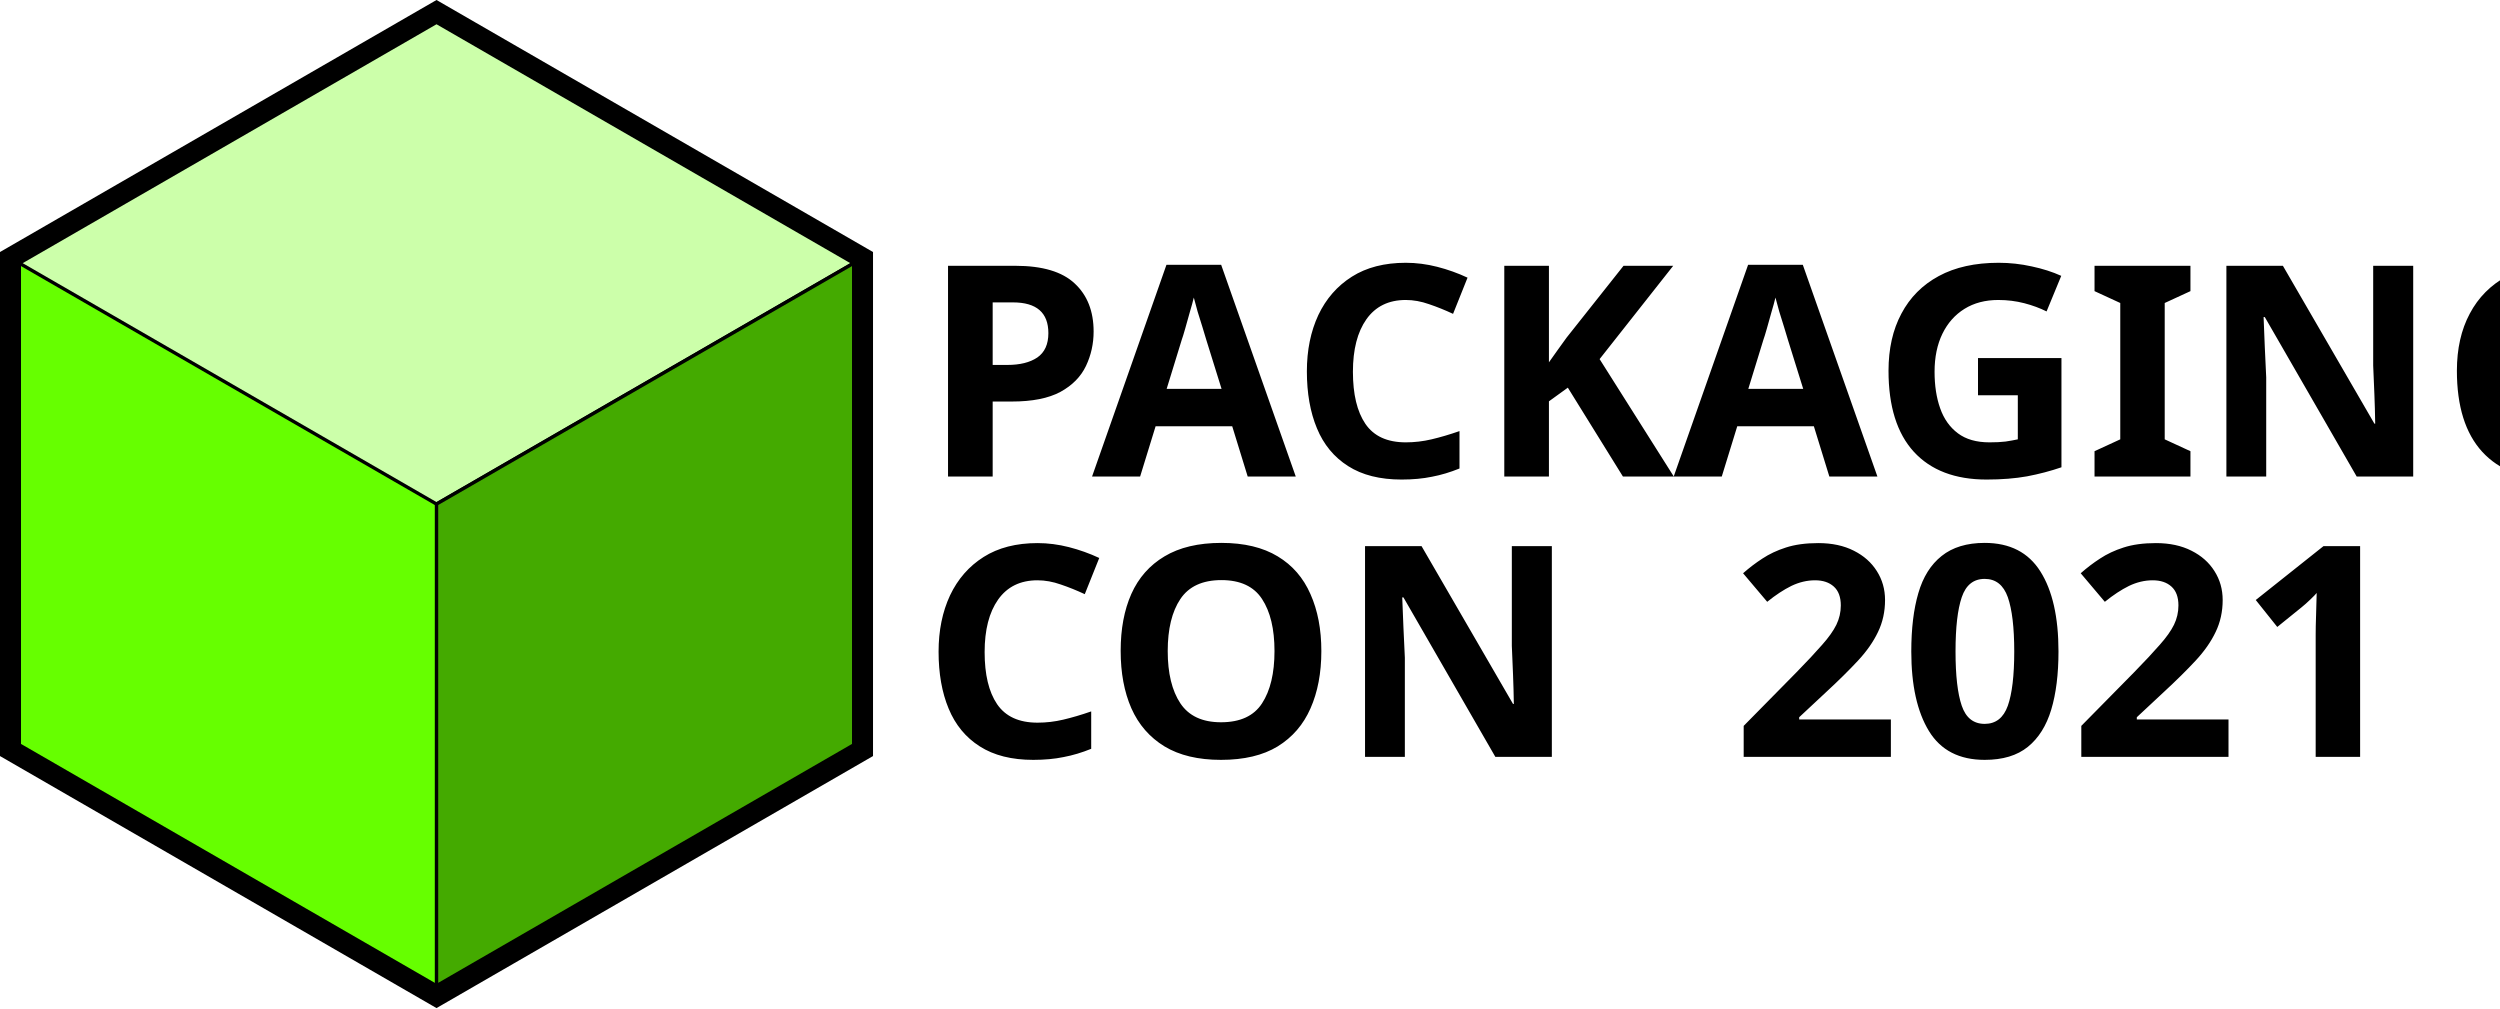
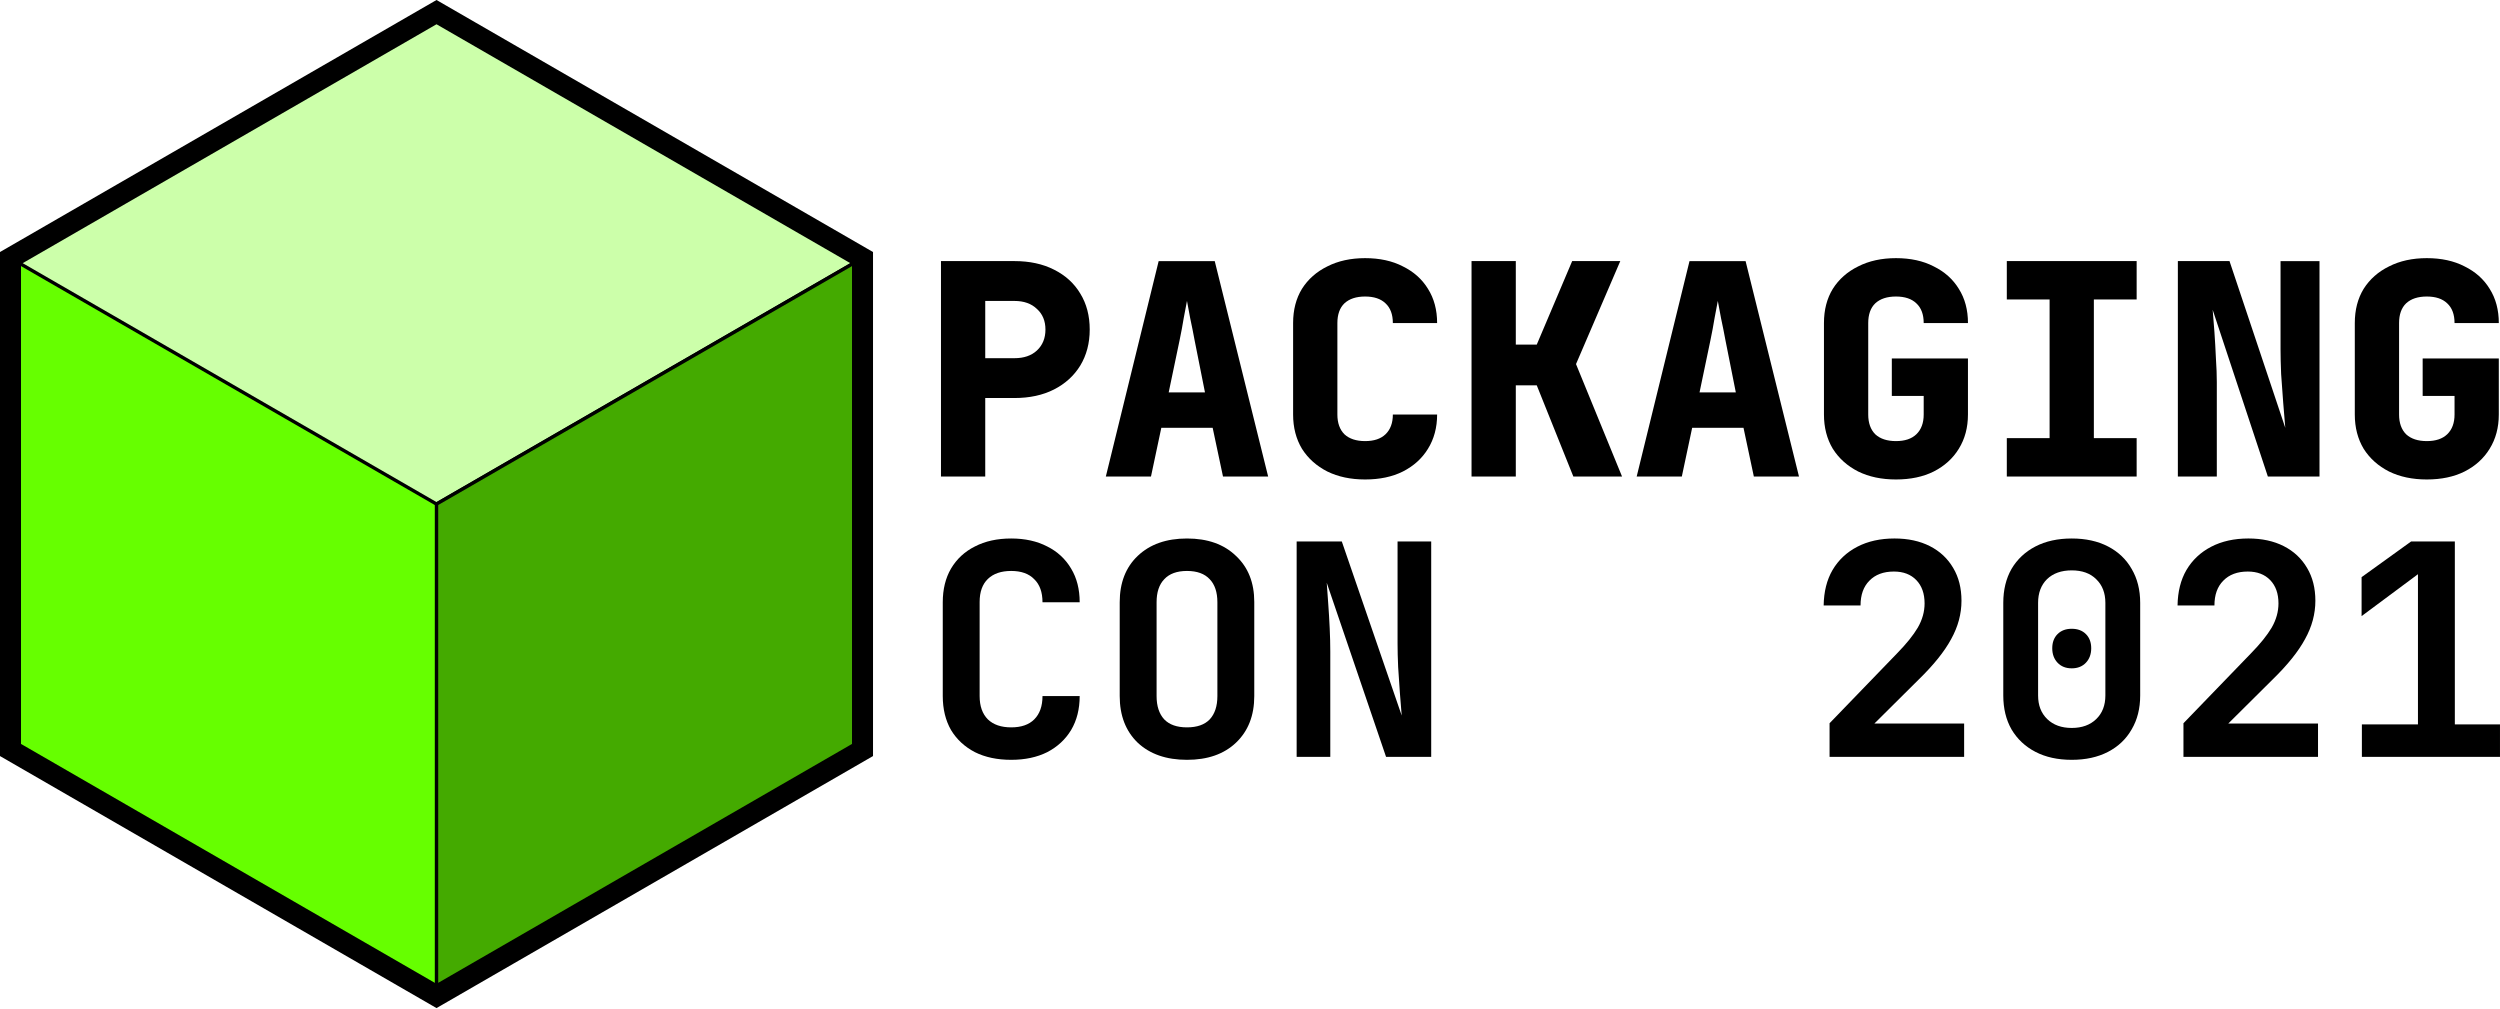
<svg xmlns="http://www.w3.org/2000/svg" width="194.256mm" height="78.33mm" viewBox="0 0 194.256 78.33" version="1.1" id="svg1085">
  <defs id="defs1079" />
  <g id="layer1" transform="translate(-12.8632,-27.35876)">
    <path id="path99-4" style="fill:none;fill-rule:evenodd;stroke:#000000;stroke-width:3" d="m 46.781,103.957 -32.418,-18.717 -10e-6,-37.433 32.418,-18.716 32.418,18.716 v 37.433 z" />
    <path id="path101-7" style="fill:#66ff00;fill-rule:evenodd;stroke:#000000;stroke-width:0.265" d="m 46.781,103.957 -32.418,-18.717 -10e-6,-37.433 32.418,-18.716 32.418,18.716 v 37.433 z" />
    <path id="path65-3-2" style="fill:#ccffaa;fill-rule:evenodd;stroke:#000000;stroke-width:0.265" d="m 46.781,29.091 -32.418,18.716 32.418,18.717 32.418,-18.717 z" />
    <path id="path65-4-9" style="fill:#44aa00;fill-rule:evenodd;stroke:#000000;stroke-width:0.265" d="m 79.199,47.807 -32.418,18.717 v 37.433 l 32.418,-18.716 z" />
-     <text xml:space="preserve" style="font-style:normal;font-variant:normal;font-weight:bold;font-stretch:normal;font-size:22.931px;line-height:0.95;font-family:'JetBrains Mono';-inkscape-font-specification:'JetBrains Mono Bold';fill:#000000;fill-opacity:1;stroke:none;stroke-width:0.265" x="84.466" y="64.386" id="text1031">
-       <tspan id="tspan1029" x="84.466" y="64.386" style="font-style:normal;font-variant:normal;font-weight:800;font-stretch:normal;font-size:22.931px;font-family:'JetBrains Mono';-inkscape-font-specification:'JetBrains Mono Ultra-Bold';stroke-width:0.265" dy="0">PACKAGING</tspan>
-       <tspan x="84.466" y="86.17" style="font-style:normal;font-variant:normal;font-weight:bold;font-stretch:normal;font-size:22.931px;font-family:'JetBrains Mono';-inkscape-font-specification:'JetBrains Mono Bold';stroke-width:0.265" id="tspan1033">CON  2021</tspan>
-     </text>
+     <g aria-label="PACKAGING CON  2021" id="text1031" style="font-style:normal;font-variant:normal;font-weight:bold;font-stretch:normal;font-size:22.931px;line-height:0.95;font-family:'JetBrains Mono';-inkscape-font-specification:'JetBrains Mono Bold';fill:#000000;fill-opacity:1;stroke:none;stroke-width:0.265">
+       <path d="M 85.979,64.386 V 47.646 h 5.71 q 1.766,0 3.073,0.665 1.33,0.665 2.041,1.857 0.734,1.192 0.734,2.798 0,1.582 -0.734,2.798 -0.734,1.192 -2.041,1.857 -1.307,0.665 -3.073,0.665 h -2.27 v 6.1 z m 3.44,-9.195 h 2.27 q 1.101,0 1.743,-0.596 0.665,-0.619 0.665,-1.628 0,-1.009 -0.665,-1.605 -0.642,-0.619 -1.743,-0.619 h -2.27 z" style="font-style:normal;font-variant:normal;font-weight:800;font-stretch:normal;font-size:22.931px;font-family:'JetBrains Mono';-inkscape-font-specification:'JetBrains Mono Ultra-Bold';stroke-width:0.265" id="path1173" />
+       <path d="m 98.789,64.386 4.105,-16.739 h 4.357 l 4.15,16.739 h -3.508 l -0.803,-3.784 h -3.99 l -0.803,3.784 z m 4.884,-6.535 h 2.82 l -0.803,-4.036 q -0.161,-0.871 -0.344,-1.72 -0.161,-0.871 -0.252,-1.353 -0.092,0.482 -0.252,1.33 -0.138,0.848 -0.321,1.72 z" style="font-style:normal;font-variant:normal;font-weight:800;font-stretch:normal;font-size:22.931px;font-family:'JetBrains Mono';-inkscape-font-specification:'JetBrains Mono Ultra-Bold';stroke-width:0.265" id="path1175" />
+       <path d="m 118.936,64.615 q -1.674,0 -2.935,-0.619 -1.261,-0.642 -1.972,-1.766 -0.688,-1.147 -0.688,-2.66 v -7.108 q 0,-1.536 0.688,-2.66 0.711,-1.124 1.972,-1.743 1.261,-0.642 2.935,-0.642 1.697,0 2.935,0.642 1.261,0.619 1.949,1.743 0.711,1.124 0.711,2.66 h -3.44 q 0,-1.009 -0.573,-1.536 -0.55,-0.527 -1.582,-0.527 -1.032,0 -1.605,0.527 -0.55,0.527 -0.55,1.536 v 7.108 q 0,0.986 0.55,1.536 0.573,0.527 1.605,0.527 1.032,0 1.582,-0.527 0.573,-0.55 0.573,-1.536 h 3.44 q 0,1.513 -0.711,2.66 -0.688,1.124 -1.949,1.766 -1.238,0.619 -2.935,0.619 z" style="font-style:normal;font-variant:normal;font-weight:800;font-stretch:normal;font-size:22.931px;font-family:'JetBrains Mono';-inkscape-font-specification:'JetBrains Mono Ultra-Bold';stroke-width:0.265" id="path1177" />
+       <path d="M 127.205,64.386 V 47.646 h 3.44 v 6.489 h 1.628 l 2.752,-6.489 h 3.738 l -3.44,8.003 3.577,8.737 h -3.784 l -2.843,-7.086 h -1.628 v 7.086 z" style="font-style:normal;font-variant:normal;font-weight:800;font-stretch:normal;font-size:22.931px;font-family:'JetBrains Mono';-inkscape-font-specification:'JetBrains Mono Ultra-Bold';stroke-width:0.265" id="path1179" />
+       <path d="m 140.037,64.386 4.105,-16.739 h 4.357 l 4.15,16.739 h -3.508 l -0.803,-3.784 h -3.99 l -0.803,3.784 z m 4.884,-6.535 h 2.82 l -0.803,-4.036 q -0.161,-0.871 -0.344,-1.72 -0.161,-0.871 -0.252,-1.353 -0.092,0.482 -0.252,1.33 -0.138,0.848 -0.321,1.72 z" style="font-style:normal;font-variant:normal;font-weight:800;font-stretch:normal;font-size:22.931px;font-family:'JetBrains Mono';-inkscape-font-specification:'JetBrains Mono Ultra-Bold';stroke-width:0.265" id="path1181" />
+       <path d="m 160.184,64.615 q -1.674,0 -2.935,-0.619 -1.261,-0.642 -1.972,-1.766 -0.688,-1.147 -0.688,-2.66 v -7.108 q 0,-1.536 0.688,-2.66 0.711,-1.124 1.972,-1.743 1.261,-0.642 2.935,-0.642 1.697,0 2.935,0.642 1.261,0.619 1.949,1.743 0.711,1.124 0.711,2.66 h -3.44 q 0,-1.009 -0.573,-1.536 -0.55,-0.527 -1.582,-0.527 -1.032,0 -1.605,0.527 -0.55,0.527 -0.55,1.536 v 7.108 q 0,0.986 0.55,1.536 0.573,0.527 1.605,0.527 1.032,0 1.582,-0.527 0.573,-0.55 0.573,-1.536 v -1.445 h -2.477 v -2.912 h 5.916 v 4.357 q 0,1.513 -0.711,2.66 -0.688,1.124 -1.949,1.766 -1.238,0.619 -2.935,0.619 z" style="font-style:normal;font-variant:normal;font-weight:800;font-stretch:normal;font-size:22.931px;font-family:'JetBrains Mono';-inkscape-font-specification:'JetBrains Mono Ultra-Bold';stroke-width:0.265" id="path1183" />
+       <path d="m 168.797,64.386 v -2.981 h 3.325 V 50.627 h -3.325 v -2.981 h 10.089 v 2.981 h -3.325 v 10.777 h 3.325 v 2.981 z" style="font-style:normal;font-variant:normal;font-weight:800;font-stretch:normal;font-size:22.931px;font-family:'JetBrains Mono';-inkscape-font-specification:'JetBrains Mono Ultra-Bold';stroke-width:0.265" id="path1185" />
+       <path d="M 182.088,64.386 V 47.646 h 4.013 l 4.334,12.956 q -0.069,-0.848 -0.161,-1.949 -0.092,-1.124 -0.161,-2.224 -0.046,-1.124 -0.046,-1.903 v -6.879 h 3.027 v 16.739 h -4.013 L 184.793,51.43 q 0.069,0.734 0.138,1.743 0.069,1.009 0.115,2.041 0.069,1.032 0.069,1.834 v 7.338 z" style="font-style:normal;font-variant:normal;font-weight:800;font-stretch:normal;font-size:22.931px;font-family:'JetBrains Mono';-inkscape-font-specification:'JetBrains Mono Ultra-Bold';stroke-width:0.265" id="path1187" />
+       <path d="m 201.432,64.615 q -1.674,0 -2.935,-0.619 -1.261,-0.642 -1.972,-1.766 -0.688,-1.147 -0.688,-2.66 v -7.108 q 0,-1.536 0.688,-2.66 0.711,-1.124 1.972,-1.743 1.261,-0.642 2.935,-0.642 1.697,0 2.935,0.642 1.261,0.619 1.949,1.743 0.711,1.124 0.711,2.66 h -3.44 q 0,-1.009 -0.573,-1.536 -0.55,-0.527 -1.582,-0.527 -1.032,0 -1.605,0.527 -0.55,0.527 -0.55,1.536 v 7.108 q 0,0.986 0.55,1.536 0.573,0.527 1.605,0.527 1.032,0 1.582,-0.527 0.573,-0.55 0.573,-1.536 v -1.445 h -2.477 v -2.912 h 5.916 v 4.357 q 0,1.513 -0.711,2.66 -0.688,1.124 -1.949,1.766 -1.238,0.619 -2.935,0.619 z" style="font-style:normal;font-variant:normal;font-weight:800;font-stretch:normal;font-size:22.931px;font-family:'JetBrains Mono';-inkscape-font-specification:'JetBrains Mono Ultra-Bold';stroke-width:0.265" id="path1189" />
+       <path d="m 91.437,86.399 q -1.628,0 -2.82,-0.596 -1.192,-0.619 -1.857,-1.72 -0.642,-1.124 -0.642,-2.637 v -7.292 q 0,-1.513 0.642,-2.614 0.665,-1.124 1.857,-1.72 1.192,-0.619 2.82,-0.619 1.605,0 2.798,0.619 1.192,0.596 1.857,1.72 0.665,1.101 0.665,2.614 H 93.868 q 0,-1.169 -0.642,-1.789 -0.619,-0.642 -1.789,-0.642 -1.169,0 -1.812,0.619 -0.642,0.619 -0.642,1.789 v 7.315 q 0,1.169 0.642,1.812 0.642,0.619 1.812,0.619 1.169,0 1.789,-0.619 0.642,-0.642 0.642,-1.812 h 2.889 q 0,1.513 -0.665,2.637 -0.665,1.101 -1.857,1.72 -1.192,0.596 -2.798,0.596 z" style="font-style:normal;font-variant:normal;font-weight:bold;font-stretch:normal;font-size:22.931px;font-family:'JetBrains Mono';-inkscape-font-specification:'JetBrains Mono Bold';stroke-width:0.265" id="path1191" />
+       <path d="m 105.095,86.399 q -2.408,0 -3.829,-1.33 -1.399,-1.353 -1.399,-3.623 v -7.292 q 0,-2.27 1.399,-3.6 1.422,-1.353 3.829,-1.353 2.408,0 3.806,1.353 1.422,1.33 1.422,3.577 v 7.315 q 0,2.27 -1.422,3.623 -1.399,1.33 -3.806,1.33 z m 0,-2.522 q 1.169,0 1.766,-0.619 0.596,-0.642 0.596,-1.812 v -7.292 q 0,-1.169 -0.596,-1.789 -0.596,-0.642 -1.766,-0.642 -1.169,0 -1.766,0.642 -0.596,0.619 -0.596,1.789 v 7.292 q 0,1.169 0.596,1.812 0.596,0.619 1.766,0.619 z" style="font-style:normal;font-variant:normal;font-weight:bold;font-stretch:normal;font-size:22.931px;font-family:'JetBrains Mono';-inkscape-font-specification:'JetBrains Mono Bold';stroke-width:0.265" id="path1193" />
+       <path d="M 113.616,86.17 V 69.43 h 3.508 l 4.655,13.529 q -0.069,-0.734 -0.138,-1.72 -0.069,-1.009 -0.138,-2.041 -0.046,-1.032 -0.046,-1.834 V 69.43 h 2.614 v 16.739 h -3.508 l -4.609,-13.529 q 0.046,0.665 0.115,1.605 0.069,0.94 0.115,1.926 0.046,0.986 0.046,1.812 v 8.186 z" style="font-style:normal;font-variant:normal;font-weight:bold;font-stretch:normal;font-size:22.931px;font-family:'JetBrains Mono';-inkscape-font-specification:'JetBrains Mono Bold';stroke-width:0.265" id="path1195" />
+       <path d="m 155.025,86.17 v -2.614 l 5.228,-5.412 q 1.101,-1.124 1.628,-2.018 0.527,-0.917 0.527,-1.88 0,-1.147 -0.642,-1.812 -0.642,-0.665 -1.743,-0.665 -1.215,0 -1.903,0.711 -0.688,0.688 -0.688,1.926 h -2.866 q 0.023,-1.605 0.688,-2.752 0.688,-1.169 1.926,-1.812 1.238,-0.642 2.889,-0.642 1.582,0 2.752,0.596 1.169,0.596 1.812,1.697 0.642,1.078 0.642,2.545 0,1.536 -0.803,2.981 -0.78,1.445 -2.522,3.141 l -3.44,3.417 h 6.971 v 2.591 z" style="font-style:normal;font-variant:normal;font-weight:bold;font-stretch:normal;font-size:22.931px;font-family:'JetBrains Mono';-inkscape-font-specification:'JetBrains Mono Bold';stroke-width:0.265" id="path1197" />
+       <path d="m 173.842,86.399 q -1.628,0 -2.82,-0.619 -1.192,-0.619 -1.857,-1.743 -0.642,-1.124 -0.642,-2.637 v -7.2 q 0,-1.513 0.642,-2.637 0.665,-1.124 1.857,-1.743 1.192,-0.619 2.82,-0.619 1.628,0 2.82,0.619 1.192,0.619 1.834,1.743 0.665,1.124 0.665,2.637 v 7.2 q 0,1.513 -0.665,2.637 -0.642,1.124 -1.834,1.743 -1.192,0.619 -2.82,0.619 z m 0,-2.477 q 1.192,0 1.903,-0.688 0.711,-0.688 0.711,-1.834 v -7.2 q 0,-1.147 -0.711,-1.834 -0.688,-0.688 -1.903,-0.688 -1.215,0 -1.926,0.688 -0.688,0.688 -0.688,1.834 v 7.2 q 0,1.147 0.711,1.834 0.711,0.688 1.903,0.688 z m 0,-4.632 q -0.688,0 -1.101,-0.436 -0.413,-0.436 -0.413,-1.124 0,-0.688 0.413,-1.101 0.413,-0.413 1.101,-0.413 0.688,0 1.101,0.413 0.413,0.413 0.413,1.101 0,0.688 -0.413,1.124 -0.413,0.436 -1.101,0.436 z" style="font-style:normal;font-variant:normal;font-weight:bold;font-stretch:normal;font-size:22.931px;font-family:'JetBrains Mono';-inkscape-font-specification:'JetBrains Mono Bold';stroke-width:0.265" id="path1199" />
+       <path d="m 182.523,86.17 v -2.614 l 5.228,-5.412 q 1.101,-1.124 1.628,-2.018 0.527,-0.917 0.527,-1.88 0,-1.147 -0.642,-1.812 -0.642,-0.665 -1.743,-0.665 -1.215,0 -1.903,0.711 -0.688,0.688 -0.688,1.926 h -2.866 q 0.023,-1.605 0.688,-2.752 0.688,-1.169 1.926,-1.812 1.238,-0.642 2.889,-0.642 1.582,0 2.752,0.596 1.169,0.596 1.812,1.697 0.642,1.078 0.642,2.545 0,1.536 -0.803,2.981 -0.78,1.445 -2.522,3.141 l -3.44,3.417 h 6.971 v 2.591 z" style="font-style:normal;font-variant:normal;font-weight:bold;font-stretch:normal;font-size:22.931px;font-family:'JetBrains Mono';-inkscape-font-specification:'JetBrains Mono Bold';stroke-width:0.265" id="path1201" />
+       <path d="m 196.387,86.17 v -2.522 h 4.357 V 71.976 l -4.38,3.256 v -3.027 l 3.852,-2.775 h 3.394 v 14.217 h 3.508 v 2.522 z" style="font-style:normal;font-variant:normal;font-weight:bold;font-stretch:normal;font-size:22.931px;font-family:'JetBrains Mono';-inkscape-font-specification:'JetBrains Mono Bold';stroke-width:0.265" id="path1203" />
+     </g>
  </g>
</svg>
